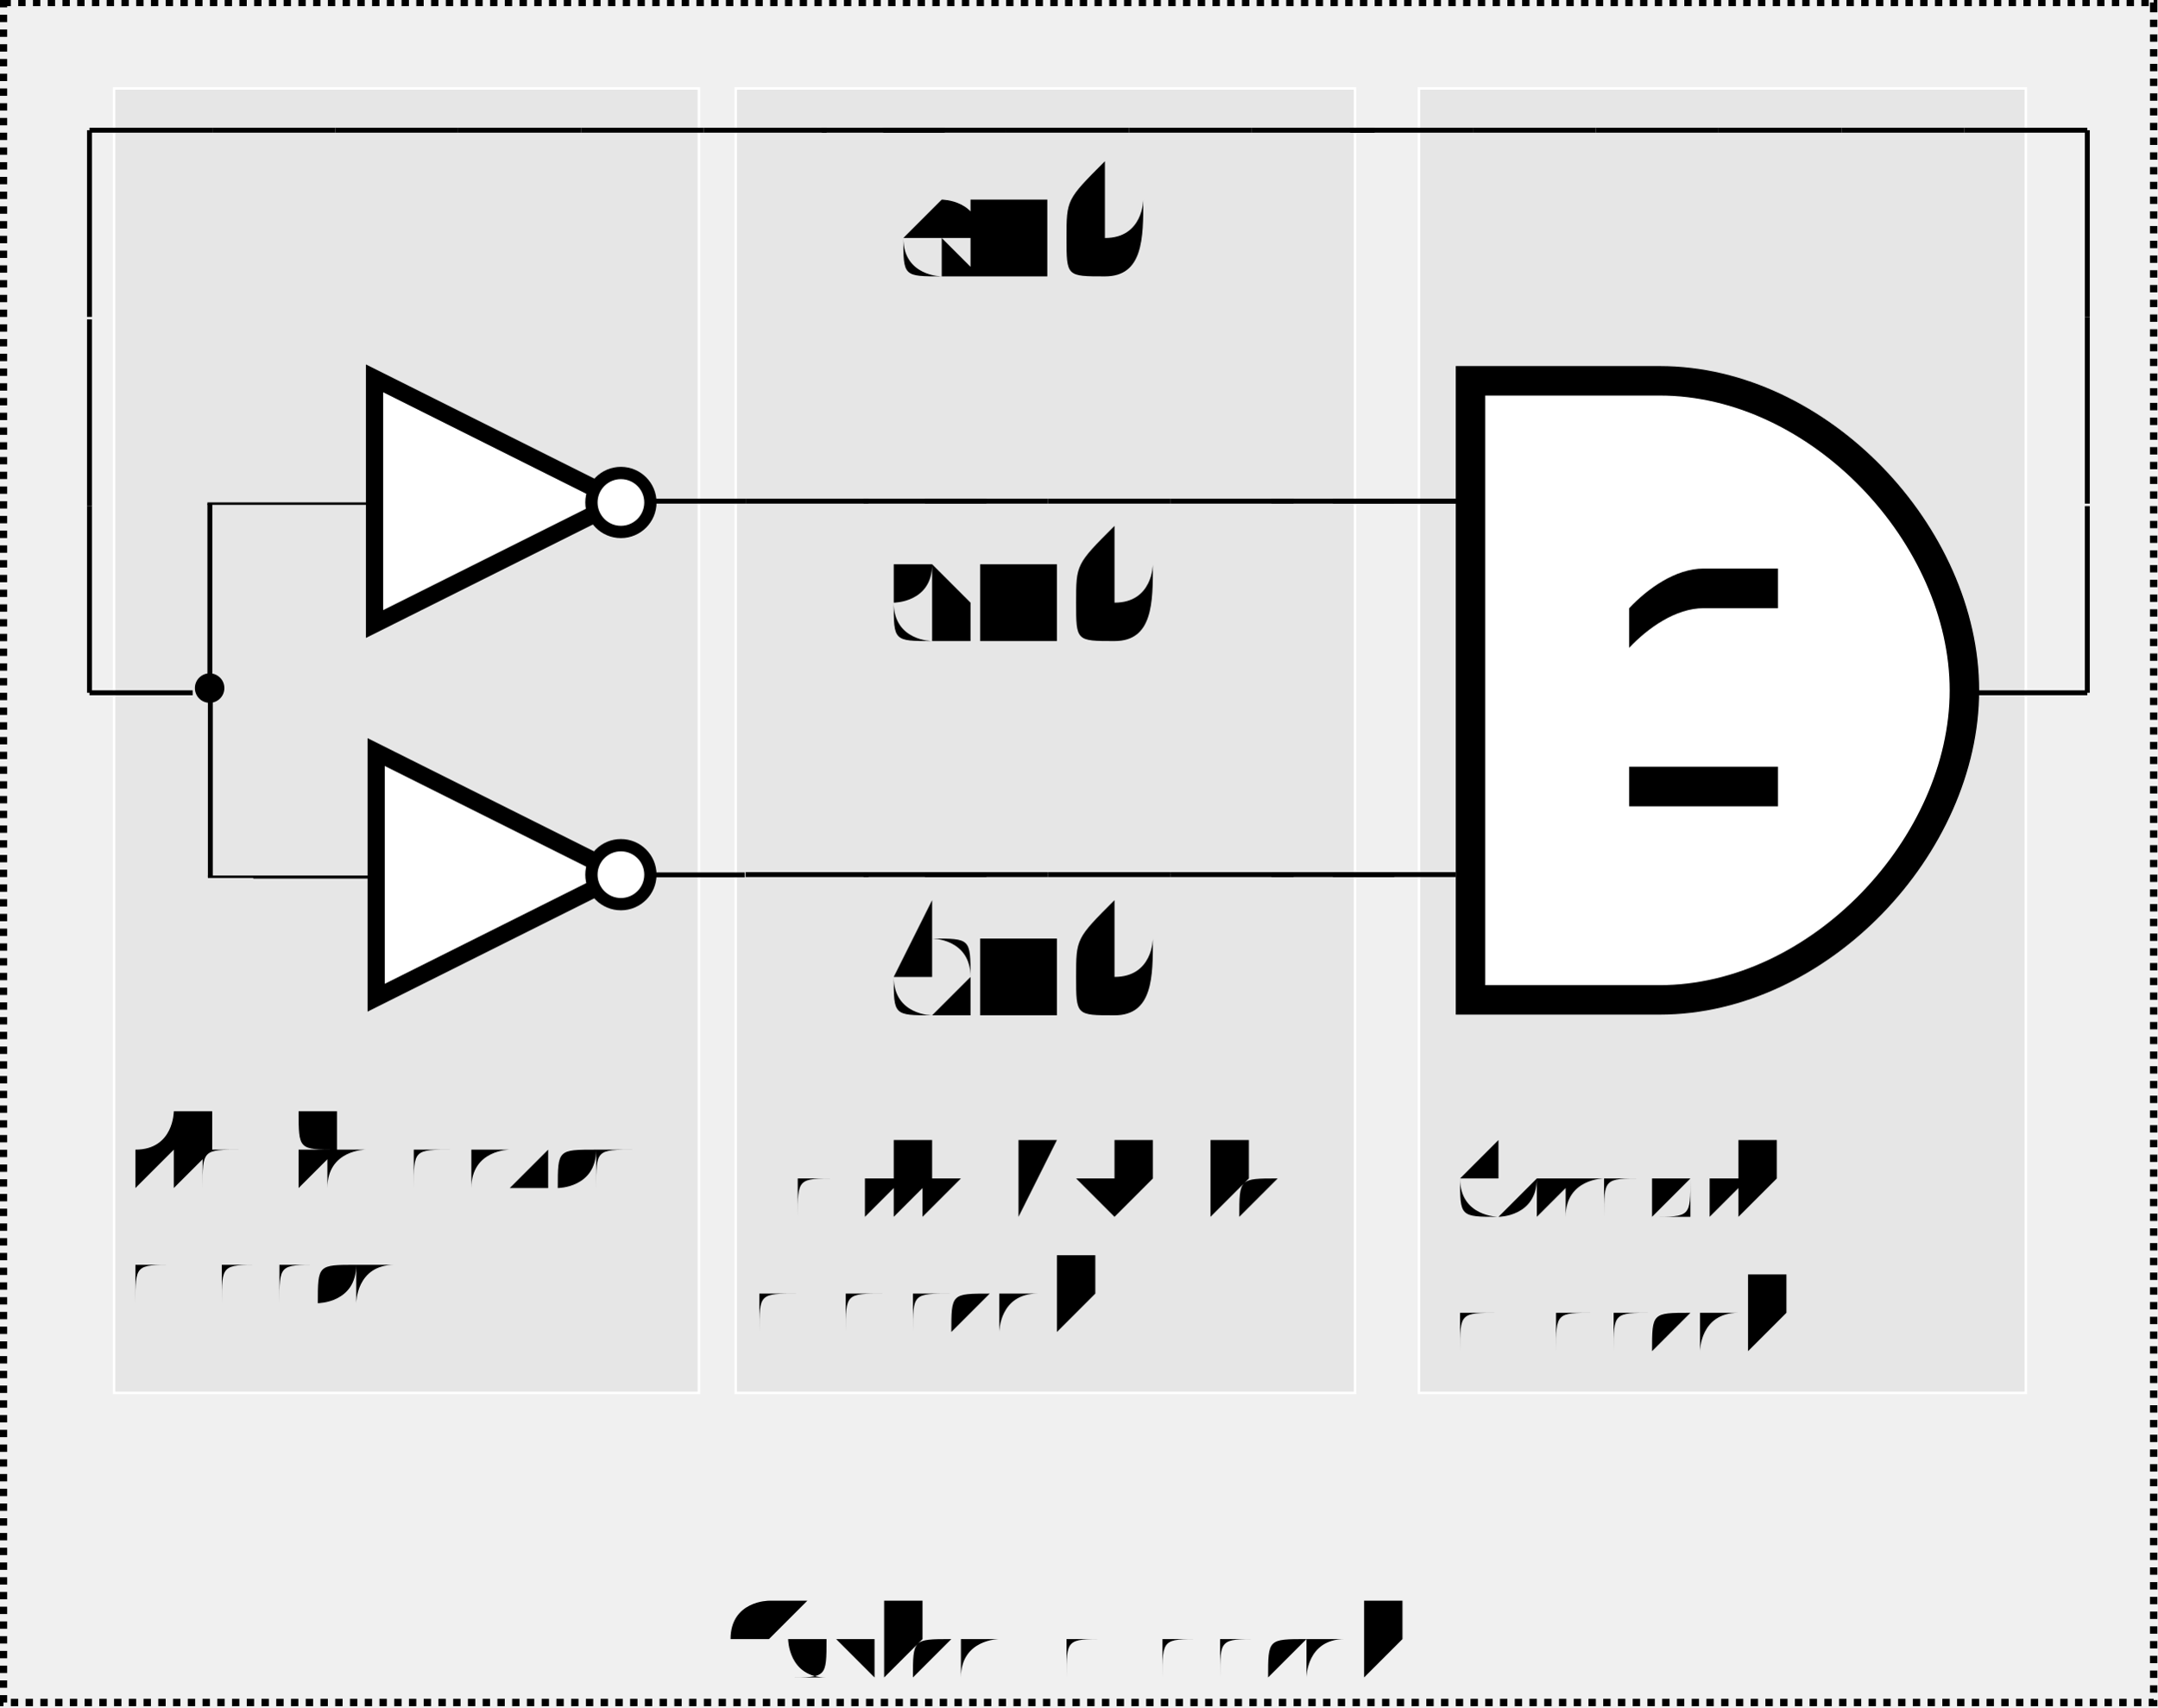
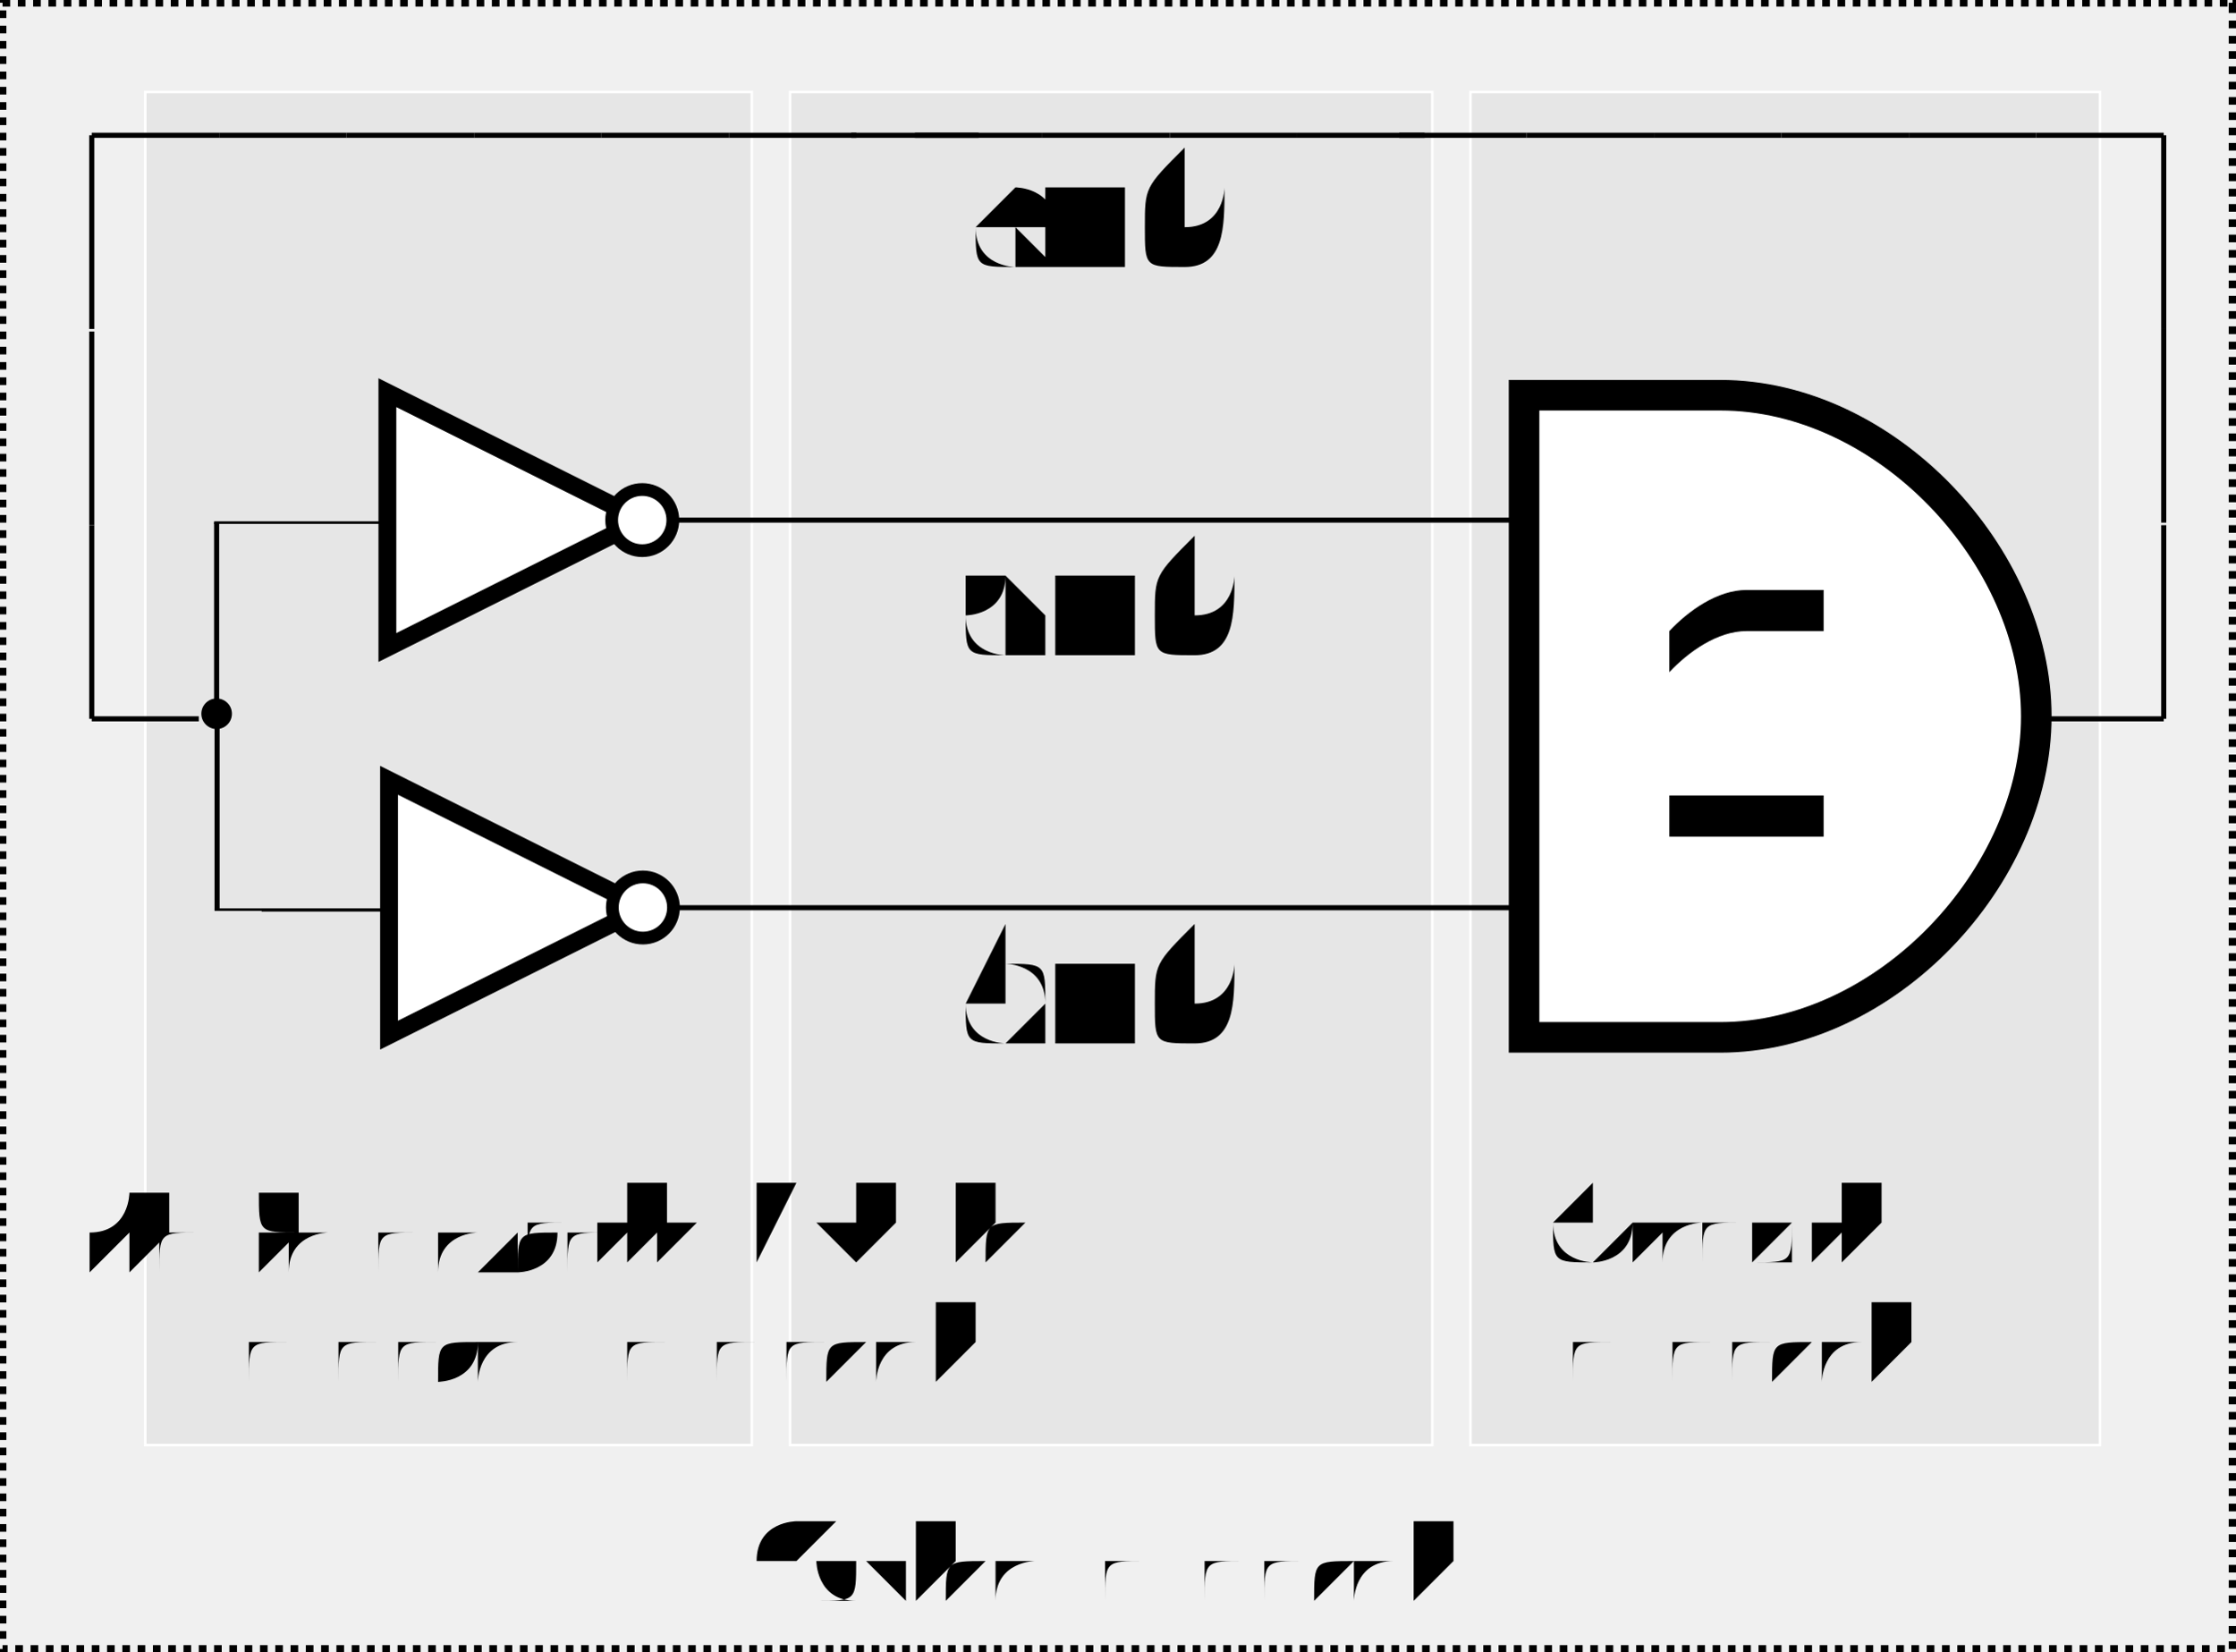
- <svg xmlns="http://www.w3.org/2000/svg" height="246.146" viewBox="-0.375 -0.55 0.877 0.695" width="310.897" id="svg2" version="1.1">
+ <svg xmlns="http://www.w3.org/2000/svg" height="229.779" viewBox="-0.375 -0.55 0.877 0.648" width="310.897" id="svg2" version="1.1">
  <defs id="defs86" />
-   <rect style="fill:#e6e6e6;fill-opacity:1;stroke:#ffffff;stroke-width:0.001;stroke-linejoin:miter;stroke-miterlimit:10;stroke-dasharray:none;stroke-dashoffset:0;stroke-opacity:1" id="rect3762-3" width="0.238" height="0.531" x="-0.329" y="-0.514" />
-   <rect style="fill:#e6e6e6;fill-opacity:1;stroke:#ffffff;stroke-width:0.001;stroke-linejoin:miter;stroke-miterlimit:10;stroke-opacity:1;stroke-dasharray:none;stroke-dashoffset:0" id="rect3762-5" width="0.252" height="0.531" x="-0.076" y="-0.514" />
+   <rect style="fill:#e6e6e6;fill-opacity:1;stroke:#ffffff;stroke-width:0.001;stroke-linejoin:miter;stroke-miterlimit:10;stroke-dasharray:none;stroke-dashoffset:0;stroke-opacity:1" id="rect3762-3" width="0.238" height="0.531" x="-0.318" y="-0.514" />
+   <rect style="fill:#e6e6e6;fill-opacity:1;stroke:#ffffff;stroke-width:0.001;stroke-linejoin:miter;stroke-miterlimit:10;stroke-dasharray:none;stroke-dashoffset:0;stroke-opacity:1" id="rect3762-5" width="0.252" height="0.531" x="-0.065" y="-0.514" />
  <rect style="fill:#e6e6e6;fill-opacity:1;stroke:#ffffff;stroke-width:0.001;stroke-linejoin:miter;stroke-miterlimit:10;stroke-dasharray:none;stroke-dashoffset:0;stroke-opacity:1" id="rect3762" width="0.247" height="0.531" x="0.202" y="-0.514" />
  <line style="fill:none;stroke:#000000;stroke-width:0.001" x1="-0.291" x2="-0.222" y1="-0.345" y2="-0.345" id="line24" />
-   <line style="fill:none;stroke:#000000;stroke-width:0.002" x1="-0.072" x2="-0.122" y1="-0.346" y2="-0.346" id="line28" />
+   <path style="fill:none;stroke:#000000;stroke-width:0.002" d="m 0.223,-0.346 -0.345,0" id="line28" />
  <path d="m -0.223,-0.296 0.1,-0.05 -0.1,-0.05 z" style="fill:#ffffff;stroke:#000000;stroke-width:0.007" id="path32" />
-   <circle d="m -0.017,-0.275 c 0,0.007 -0.005,0.012 -0.012,0.012 -0.007,0 -0.012,-0.005 -0.012,-0.012 0,-0.007 0.005,-0.012 0.012,-0.012 0.007,0 0.012,0.005 0.012,0.012 z" id="circle38" style="fill:#ffffff;stroke:#000000;stroke-width:0.005" r="0.012" cy="-0.275" cx="-0.029" transform="matrix(1,0,0,-1,-0.0937436,-0.6204748)" />
+   <circle id="circle38" style="fill:#ffffff;stroke:#000000;stroke-width:0.005" r="0.012" cy="0.346" cx="-0.123" transform="scale(1,-1)" />
  <line style="fill:none;stroke:#000000;stroke-width:0.002" x1="-0.339" x2="-0.297" y1="-0.268" y2="-0.268" id="line64" />
  <path style="fill:none;stroke:#000000;stroke-width:0.002" d="m -0.29,-0.269 0,-0.076" id="line72" />
  <path d="m 0.223,-0.143 0.077,0 c 0.065,0 0.124,-0.063 0.124,-0.126 l 0,0 c 0,-0.063 -0.059,-0.126 -0.124,-0.126 l -0.077,0 z" style="fill:#ffffff;stroke:#000000;stroke-width:0.012" id="path76" />
-   <circle cx="0.235" cy="0.075" r="0.006" style="fill:#000000;stroke:none" id="circle82" transform="matrix(1,0,0,-1,-0.5251113,-0.1949172)" />
-   <text xml:space="preserve" style="font-size:0.128px;font-style:normal;font-variant:normal;font-weight:normal;font-stretch:normal;text-align:start;line-height:125%;letter-spacing:0px;word-spacing:0px;writing-mode:lr-tb;text-anchor:start;fill:#000000;fill-opacity:1;stroke:none;font-family:Sans;-inkscape-font-specification:Sans" x="0.282" y="-0.214" id="text3135" transform="scale(0.9686885,1.032324)">
-     <tspan id="tspan3137" x="0.282" y="-0.214">C</tspan>
+   <circle cx="-0.29" cy="0.27" r="0.006" style="fill:#000000;stroke:none" id="circle82" transform="scale(1,-1)" />
+   <text xml:space="preserve" style="font-style:normal;font-variant:normal;font-weight:normal;font-stretch:normal;font-size:0.128px;line-height:125%;font-family:Sans;-inkscape-font-specification:Sans;text-align:start;letter-spacing:0px;word-spacing:0px;writing-mode:lr-tb;text-anchor:start;fill:#000000;fill-opacity:1;stroke:none" x="0.274" y="-0.214" id="text3135" transform="scale(0.9686885,1.032324)">
+     <tspan id="tspan3137" x="0.274" y="-0.214">C</tspan>
  </text>
-   <text xml:space="preserve" style="font-size:0.064px;font-style:italic;font-variant:normal;font-weight:normal;font-stretch:normal;text-align:start;line-height:125%;letter-spacing:0px;word-spacing:0px;writing-mode:lr-tb;text-anchor:start;fill:#000000;fill-opacity:1;stroke:none;font-family:Century Schoolbook;-inkscape-font-specification:'Century Schoolbook, Italic'" x="-0.011" y="-0.289" id="text3135-1">
-     <tspan id="tspan3137-7" x="-0.011" y="-0.289">a=0</tspan>
+   <text xml:space="preserve" style="font-style:italic;font-variant:normal;font-weight:normal;font-stretch:normal;font-size:0.064px;line-height:125%;font-family:'Century Schoolbook';-inkscape-font-specification:'Century Schoolbook, Italic';text-align:start;letter-spacing:0px;word-spacing:0px;writing-mode:lr-tb;text-anchor:start;fill:#000000;fill-opacity:1;stroke:none" x="0.005" y="-0.292" id="text3135-1">
+     <tspan id="tspan3137-7" x="0.005" y="-0.292">a=0</tspan>
  </text>
-   <text id="text3160" y="-0.137" x="-0.013" style="font-size:0.064px;font-style:italic;font-variant:normal;font-weight:normal;font-stretch:normal;text-align:start;line-height:125%;letter-spacing:0px;word-spacing:0px;writing-mode:lr-tb;text-anchor:start;fill:#000000;fill-opacity:1;stroke:none;font-family:Century Schoolbook;-inkscape-font-specification:'Century Schoolbook, Italic'" xml:space="preserve">
-     <tspan y="-0.137" x="-0.013" id="tspan3162">b=0</tspan>
+   <text id="text3160" y="-0.138" x="0.004" style="font-style:italic;font-variant:normal;font-weight:normal;font-stretch:normal;font-size:0.064px;line-height:125%;font-family:'Century Schoolbook';-inkscape-font-specification:'Century Schoolbook, Italic';text-align:start;letter-spacing:0px;word-spacing:0px;writing-mode:lr-tb;text-anchor:start;fill:#000000;fill-opacity:1;stroke:none" xml:space="preserve">
+     <tspan y="-0.138" x="0.004" id="tspan3162">b=0</tspan>
  </text>
-   <text xml:space="preserve" style="font-size:0.064px;font-style:italic;font-variant:normal;font-weight:normal;font-stretch:normal;text-align:start;line-height:125%;letter-spacing:0px;word-spacing:0px;writing-mode:lr-tb;text-anchor:start;fill:#000000;fill-opacity:1;stroke:none;font-family:Century Schoolbook;-inkscape-font-specification:'Century Schoolbook, Italic'" x="-0.007" y="-0.438" id="text3135-1-4">
-     <tspan id="tspan3137-7-8" x="-0.007" y="-0.438">c=0</tspan>
+   <text xml:space="preserve" style="font-style:italic;font-variant:normal;font-weight:normal;font-stretch:normal;font-size:0.064px;line-height:125%;font-family:'Century Schoolbook';-inkscape-font-specification:'Century Schoolbook, Italic';text-align:start;letter-spacing:0px;word-spacing:0px;writing-mode:lr-tb;text-anchor:start;fill:#000000;fill-opacity:1;stroke:none" x="0.009" y="-0.443" id="text3135-1-4">
+     <tspan id="tspan3137-7-8" x="0.009" y="-0.443">c=0</tspan>
  </text>
-   <text xml:space="preserve" style="font-size:0.04px;font-style:italic;font-variant:normal;font-weight:normal;font-stretch:normal;text-align:start;line-height:125%;letter-spacing:0px;word-spacing:0px;writing-mode:lr-tb;text-anchor:start;fill:#000000;fill-opacity:1;stroke:none;font-family:Century Schoolbook;-inkscape-font-specification:Century Schoolbook Italic" x="-0.067" y="-0.056" id="text3135-1-4-9">
-     <tspan id="tspan3137-7-8-3" x="-0.067" y="-0.056" style="font-size:0.04px;font-style:italic;font-variant:normal;font-weight:normal;font-stretch:normal;text-align:start;line-height:125%;writing-mode:lr-tb;text-anchor:start;font-family:Century Schoolbook;-inkscape-font-specification:'Century Schoolbook, Italic'">Initial state </tspan>
-     <tspan x="-0.067" y="-0.007" style="font-size:0.04px;font-style:italic;font-variant:normal;font-weight:normal;font-stretch:normal;text-align:start;line-height:125%;writing-mode:lr-tb;text-anchor:start;font-family:Century Schoolbook;-inkscape-font-specification:'Century Schoolbook, Italic'" id="tspan3782">concept</tspan>
+   <text xml:space="preserve" style="font-style:italic;font-variant:normal;font-weight:normal;font-stretch:normal;font-size:0.04px;line-height:125%;font-family:'Century Schoolbook';-inkscape-font-specification:'Century Schoolbook Italic';text-align:start;letter-spacing:0px;word-spacing:0px;writing-mode:lr-tb;text-anchor:start;fill:#000000;fill-opacity:1;stroke:none" x="0.061" y="-0.056" id="text3135-1-4-9">
+     <tspan id="tspan3137-7-8-3" x="-0.045" y="-0.056" style="font-style:italic;font-variant:normal;font-weight:normal;font-stretch:normal;font-size:0.04px;line-height:125%;font-family:'Century Schoolbook';-inkscape-font-specification:'Century Schoolbook, Italic';text-align:center;writing-mode:lr-tb;text-anchor:middle">Initial state </tspan>
+     <tspan x="-0.045" y="-0.007" style="font-style:italic;font-variant:normal;font-weight:normal;font-stretch:normal;font-size:0.04px;line-height:125%;font-family:'Century Schoolbook';-inkscape-font-specification:'Century Schoolbook, Italic';text-align:center;writing-mode:lr-tb;text-anchor:middle" id="tspan3782">concept</tspan>
  </text>
-   <text xml:space="preserve" style="font-size:0.037px;font-style:italic;font-variant:normal;font-weight:normal;font-stretch:normal;text-align:start;line-height:125%;letter-spacing:0px;word-spacing:0px;writing-mode:lr-tb;text-anchor:start;fill:#000000;fill-opacity:1;stroke:none;font-family:Century Schoolbook;-inkscape-font-specification:Century Schoolbook Italic" x="-0.319" y="-0.067" id="text3135-1-4-9-1">
-     <tspan id="tspan3137-7-8-3-6" x="-0.319" y="-0.067" style="font-size:0.037px;font-style:italic;font-variant:normal;font-weight:normal;font-stretch:normal;text-align:start;line-height:125%;writing-mode:lr-tb;text-anchor:start;font-family:Century Schoolbook;-inkscape-font-specification:'Century Schoolbook, Italic'">Environment </tspan>
-     <tspan x="-0.319" y="-0.021" style="font-size:0.037px;font-style:italic;font-variant:normal;font-weight:normal;font-stretch:normal;text-align:start;line-height:125%;writing-mode:lr-tb;text-anchor:start;font-family:Century Schoolbook;-inkscape-font-specification:'Century Schoolbook, Italic'" id="tspan3866">concept</tspan>
+   <text xml:space="preserve" style="font-style:italic;font-variant:normal;font-weight:normal;font-stretch:normal;font-size:0.037px;line-height:125%;font-family:'Century Schoolbook';-inkscape-font-specification:'Century Schoolbook Italic';text-align:start;letter-spacing:0px;word-spacing:0px;writing-mode:lr-tb;text-anchor:start;fill:#000000;fill-opacity:1;stroke:none" x="-0.2" y="-0.052" id="text3135-1-4-9-1">
+     <tspan id="tspan3137-7-8-3-6" x="-0.195" y="-0.052" style="font-style:italic;font-variant:normal;font-weight:normal;font-stretch:normal;font-size:0.037px;line-height:125%;font-family:'Century Schoolbook';-inkscape-font-specification:'Century Schoolbook, Italic';text-align:center;writing-mode:lr-tb;text-anchor:middle">Environment </tspan>
+     <tspan x="-0.2" y="-0.006" style="font-style:italic;font-variant:normal;font-weight:normal;font-stretch:normal;font-size:0.037px;line-height:125%;font-family:'Century Schoolbook';-inkscape-font-specification:'Century Schoolbook, Italic';text-align:center;writing-mode:lr-tb;text-anchor:middle" id="tspan3866">concept</tspan>
  </text>
-   <text xml:space="preserve" style="font-size:0.04px;font-style:italic;font-variant:normal;font-weight:normal;font-stretch:normal;text-align:start;line-height:125%;letter-spacing:0px;word-spacing:0px;writing-mode:lr-tb;text-anchor:start;fill:#000000;fill-opacity:1;stroke:none;font-family:Century Schoolbook;-inkscape-font-specification:Century Schoolbook Italic" x="0.217" y="-0.052" id="text3135-1-4-9-1-3">
-     <tspan id="tspan3137-7-8-3-6-3" x="0.217" y="-0.052" style="font-size:0.04px;font-style:italic;font-variant:normal;font-weight:normal;font-stretch:normal;text-align:start;line-height:125%;writing-mode:lr-tb;text-anchor:start;font-family:Century Schoolbook;-inkscape-font-specification:'Century Schoolbook, Italic'">Circuit </tspan>
-     <tspan x="0.217" y="-0.002" style="font-size:0.04px;font-style:italic;font-variant:normal;font-weight:normal;font-stretch:normal;text-align:start;line-height:125%;writing-mode:lr-tb;text-anchor:start;font-family:Century Schoolbook;-inkscape-font-specification:'Century Schoolbook, Italic'" id="tspan3756">concept</tspan>
+   <text xml:space="preserve" style="font-style:italic;font-variant:normal;font-weight:normal;font-stretch:normal;font-size:0.04px;line-height:125%;font-family:'Century Schoolbook';-inkscape-font-specification:'Century Schoolbook Italic';text-align:start;letter-spacing:0px;word-spacing:0px;writing-mode:lr-tb;text-anchor:start;fill:#000000;fill-opacity:1;stroke:none" x="0.325" y="-0.056" id="text3135-1-4-9-1-3">
+     <tspan id="tspan3137-7-8-3-6-3" x="0.33" y="-0.056" style="font-style:italic;font-variant:normal;font-weight:normal;font-stretch:normal;font-size:0.04px;line-height:125%;font-family:'Century Schoolbook';-inkscape-font-specification:'Century Schoolbook, Italic';text-align:center;writing-mode:lr-tb;text-anchor:middle">Circuit </tspan>
+     <tspan x="0.325" y="-0.007" style="font-style:italic;font-variant:normal;font-weight:normal;font-stretch:normal;font-size:0.04px;line-height:125%;font-family:'Century Schoolbook';-inkscape-font-specification:'Century Schoolbook, Italic';text-align:center;writing-mode:lr-tb;text-anchor:middle" id="tspan3756">concept</tspan>
  </text>
-   <rect style="color:#000000;fill:none;stroke:#000000;stroke-width:0.003;stroke-linecap:butt;stroke-linejoin:miter;stroke-miterlimit:4;stroke-opacity:1;stroke-dasharray:0.003, 0.003;stroke-dashoffset:0;visibility:visible;display:inline;overflow:visible;enable-background:accumulate" id="rect4227" width="0.875" height="0.692" x="-0.374" y="-0.549" />
-   <text xml:space="preserve" style="font-size:0.04px;font-style:italic;font-variant:normal;font-weight:normal;font-stretch:normal;text-align:start;line-height:125%;letter-spacing:0px;word-spacing:0px;writing-mode:lr-tb;text-anchor:start;fill:#000000;fill-opacity:1;stroke:none;font-family:Century Schoolbook;-inkscape-font-specification:Century Schoolbook Italic" x="-0.079" y="0.131" id="text3135-1-4-9-1-3-0">
-     <tspan x="-0.079" y="0.131" style="font-size:0.04px;font-style:italic;font-variant:normal;font-weight:normal;font-stretch:normal;text-align:start;line-height:125%;writing-mode:lr-tb;text-anchor:start;font-family:Century Schoolbook;-inkscape-font-specification:'Century Schoolbook, Italic'" id="tspan4247">System concept</tspan>
+   <rect style="color:#000000;display:inline;overflow:visible;visibility:visible;fill:none;stroke:#000000;stroke-width:0.003;stroke-linecap:butt;stroke-linejoin:miter;stroke-miterlimit:4;stroke-dasharray:0.003, 0.003;stroke-dashoffset:0;stroke-opacity:1;enable-background:accumulate" id="rect4227" width="0.875" height="0.646" x="-0.374" y="-0.549" />
+   <text xml:space="preserve" style="font-style:italic;font-variant:normal;font-weight:normal;font-stretch:normal;font-size:0.04px;line-height:125%;font-family:'Century Schoolbook';-inkscape-font-specification:'Century Schoolbook Italic';text-align:start;letter-spacing:0px;word-spacing:0px;writing-mode:lr-tb;text-anchor:start;fill:#000000;fill-opacity:1;stroke:none" x="-0.079" y="0.08" id="text3135-1-4-9-1-3-0">
+     <tspan x="-0.079" y="0.08" style="font-style:italic;font-variant:normal;font-weight:normal;font-stretch:normal;font-size:0.04px;line-height:125%;font-family:'Century Schoolbook';-inkscape-font-specification:'Century Schoolbook, Italic';text-align:start;writing-mode:lr-tb;text-anchor:start" id="tspan4247">System concept</tspan>
  </text>
-   <g id="g3227" transform="translate(-0.01934575,-0.176876)">
+   <g id="g3227" transform="translate(-0.01934576,-0.176876)">
    <line id="line24-5" y2="-0.016" y1="-0.016" x2="-0.203" x1="-0.253" style="fill:none;stroke:#000000;stroke-width:0.001" />
-     <line id="line28-2" y2="-0.017" y1="-0.017" x2="-0.103" x1="-0.053" style="fill:none;stroke:#000000;stroke-width:0.002" />
+     <path style="fill:none;stroke:#000000;stroke-width:0.002" d="m 0.24,-0.017 -0.343,0" id="line28-2" />
    <path id="path32-7" style="fill:#ffffff;stroke:#000000;stroke-width:0.007" d="m -0.203,0.033 0.1,-0.05 -0.1,-0.05 z" />
    <circle transform="matrix(1,0,0,-1,-0.07439894,-0.2920873)" cx="-0.029" cy="-0.275" r="0.012" style="fill:#ffffff;stroke:#000000;stroke-width:0.005" id="circle38-6" />
  </g>
-   <g id="g3288" transform="translate(-0.0318243,-0.2061208)">
+   <g id="g3288" transform="translate(-0.03182431,-0.2061207)">
    <line id="line24-4" y2="0.013" y1="0.013" x2="-0.19" x1="-0.259" style="fill:none;stroke:#000000;stroke-width:0.001" />
    <path id="line72-2" d="m -0.258,-0.063 0,0.076" style="fill:none;stroke:#000000;stroke-width:0.002" />
  </g>
-   <line style="fill:none;stroke:#000000;stroke-width:0.002" x1="-0.022" x2="-0.072" y1="-0.346" y2="-0.346" id="line28-3" />
-   <line style="fill:none;stroke:#000000;stroke-width:0.002" x1="0.051" x2="0.001" y1="-0.346" y2="-0.346" id="line28-3-2" />
-   <line style="fill:none;stroke:#000000;stroke-width:0.002" x1="0.101" x2="0.051" y1="-0.346" y2="-0.346" id="line28-3-21" />
-   <line style="fill:none;stroke:#000000;stroke-width:0.002" x1="0.151" x2="0.101" y1="-0.346" y2="-0.346" id="line28-3-6" />
-   <line style="fill:none;stroke:#000000;stroke-width:0.002" x1="0.217" x2="0.167" y1="-0.346" y2="-0.346" id="line28-3-8" />
-   <line style="fill:none;stroke:#000000;stroke-width:0.002" x1="0.228" x2="0.178" y1="-0.346" y2="-0.346" id="line28-3-5" />
-   <line style="fill:none;stroke:#000000;stroke-width:0.002" x1="-0.022" x2="-0.072" y1="-0.194" y2="-0.194" id="line28-7" />
-   <line style="fill:none;stroke:#000000;stroke-width:0.002" x1="0.051" x2="0.001" y1="-0.194" y2="-0.194" id="line28-3-9" />
-   <line style="fill:none;stroke:#000000;stroke-width:0.002" x1="0.101" x2="0.051" y1="-0.194" y2="-0.194" id="line28-3-2-5" />
-   <line style="fill:none;stroke:#000000;stroke-width:0.002" x1="0.151" x2="0.101" y1="-0.194" y2="-0.194" id="line28-3-21-4" />
-   <line style="fill:none;stroke:#000000;stroke-width:0.002" x1="0.217" x2="0.167" y1="-0.194" y2="-0.194" id="line28-3-6-3" />
  <line style="fill:none;stroke:#000000;stroke-width:0.002" x1="0.474" x2="0.424" y1="-0.268" y2="-0.268" id="line28-3-21-4-3" />
  <path style="fill:none;stroke:#000000;stroke-width:0.002" d="m 0.474,-0.268 0,-0.076" id="line72-4" />
  <path style="fill:none;stroke:#000000;stroke-width:0.002" d="m 0.474,-0.345 0,-0.076" id="line72-4-1" />
  <path style="fill:none;stroke:#000000;stroke-width:0.002" d="m 0.474,-0.421 0,-0.076" id="line72-4-13" />
  <line style="fill:none;stroke:#000000;stroke-width:0.002" x1="0.474" x2="0.424" y1="-0.497" y2="-0.497" id="line28-3-21-8" />
  <line style="fill:none;stroke:#000000;stroke-width:0.002" x1="0.424" x2="0.374" y1="-0.497" y2="-0.497" id="line28-3-21-7" />
  <line style="fill:none;stroke:#000000;stroke-width:0.002" x1="0.374" x2="0.324" y1="-0.497" y2="-0.497" id="line28-3-21-42" />
  <path style="fill:none;stroke:#000000;stroke-width:0.002" d="m -0.339,-0.268 0,-0.076" id="line72-4-7" />
  <path style="fill:none;stroke:#000000;stroke-width:0.002" d="m -0.339,-0.344 0,-0.076" id="line72-4-1-7" />
  <path style="fill:none;stroke:#000000;stroke-width:0.002" d="m -0.339,-0.421 0,-0.076" id="line72-4-13-9" />
  <line style="fill:none;stroke:#000000;stroke-width:0.002" x1="0.324" x2="0.274" y1="-0.497" y2="-0.497" id="line28-3-21-8-3" />
  <line style="fill:none;stroke:#000000;stroke-width:0.002" x1="0.274" x2="0.224" y1="-0.497" y2="-0.497" id="line28-3-21-7-1" />
  <line style="fill:none;stroke:#000000;stroke-width:0.002" x1="0.224" x2="0.174" y1="-0.497" y2="-0.497" id="line28-3-21-42-9" />
  <line style="fill:none;stroke:#000000;stroke-width:0.002" x1="-0.189" x2="-0.239" y1="-0.497" y2="-0.497" id="line28-3-21-8-8" />
  <line style="fill:none;stroke:#000000;stroke-width:0.002" x1="-0.239" x2="-0.289" y1="-0.497" y2="-0.497" id="line28-3-21-7-6" />
  <line style="fill:none;stroke:#000000;stroke-width:0.002" x1="-0.289" x2="-0.339" y1="-0.497" y2="-0.497" id="line28-3-21-42-5" />
  <line style="fill:none;stroke:#000000;stroke-width:0.002" x1="-0.039" x2="-0.089" y1="-0.497" y2="-0.497" id="line28-3-21-8-0" />
  <line style="fill:none;stroke:#000000;stroke-width:0.002" x1="-0.089" x2="-0.139" y1="-0.497" y2="-0.497" id="line28-3-21-7-2" />
  <line style="fill:none;stroke:#000000;stroke-width:0.002" x1="-0.139" x2="-0.189" y1="-0.497" y2="-0.497" id="line28-3-21-42-8" />
  <line style="fill:none;stroke:#000000;stroke-width:0.002" x1="0.134" x2="0.084" y1="-0.497" y2="-0.497" id="line28-3-21-8-6" />
  <line style="fill:none;stroke:#000000;stroke-width:0.002" x1="0.084" x2="0.034" y1="-0.497" y2="-0.497" id="line28-3-21-7-0" />
  <line style="fill:none;stroke:#000000;stroke-width:0.002" x1="0.034" x2="-0.016" y1="-0.497" y2="-0.497" id="line28-3-21-42-2" />
  <line style="fill:none;stroke:#000000;stroke-width:0.002" x1="0.009" x2="-0.041" y1="-0.497" y2="-0.497" id="line28-3-21-8-0-0" />
-   <line style="fill:none;stroke:#000000;stroke-width:0.002" x1="0.026" x2="-0.024" y1="-0.346" y2="-0.346" id="line28-3-90" />
-   <line style="fill:none;stroke:#000000;stroke-width:0.002" x1="0.026" x2="-0.024" y1="-0.194" y2="-0.194" id="line28-3-0" />
-   <line style="fill:none;stroke:#000000;stroke-width:0.002" x1="0.192" x2="0.142" y1="-0.346" y2="-0.346" id="line28-3-61" />
  <line style="fill:none;stroke:#000000;stroke-width:0.002" x1="0.184" x2="0.134" y1="-0.497" y2="-0.497" id="line28-3-3" />
-   <line style="fill:none;stroke:#000000;stroke-width:0.002" x1="0.192" x2="0.142" y1="-0.194" y2="-0.194" id="line28-3-89" />
-   <text xml:space="preserve" style="font-size:0.034px;font-style:normal;font-weight:normal;line-height:125%;letter-spacing:0px;word-spacing:0px;fill:#000000;fill-opacity:1;stroke:none;font-family:Sans" x="0.114" y="-0.038" id="text3876">
+   <text xml:space="preserve" style="font-style:normal;font-weight:normal;font-size:0.034px;line-height:125%;font-family:Sans;letter-spacing:0px;word-spacing:0px;fill:#000000;fill-opacity:1;stroke:none" x="0.114" y="-0.038" id="text3876">
    <tspan id="tspan3878" x="0.114" y="-0.038" />
  </text>
</svg>
